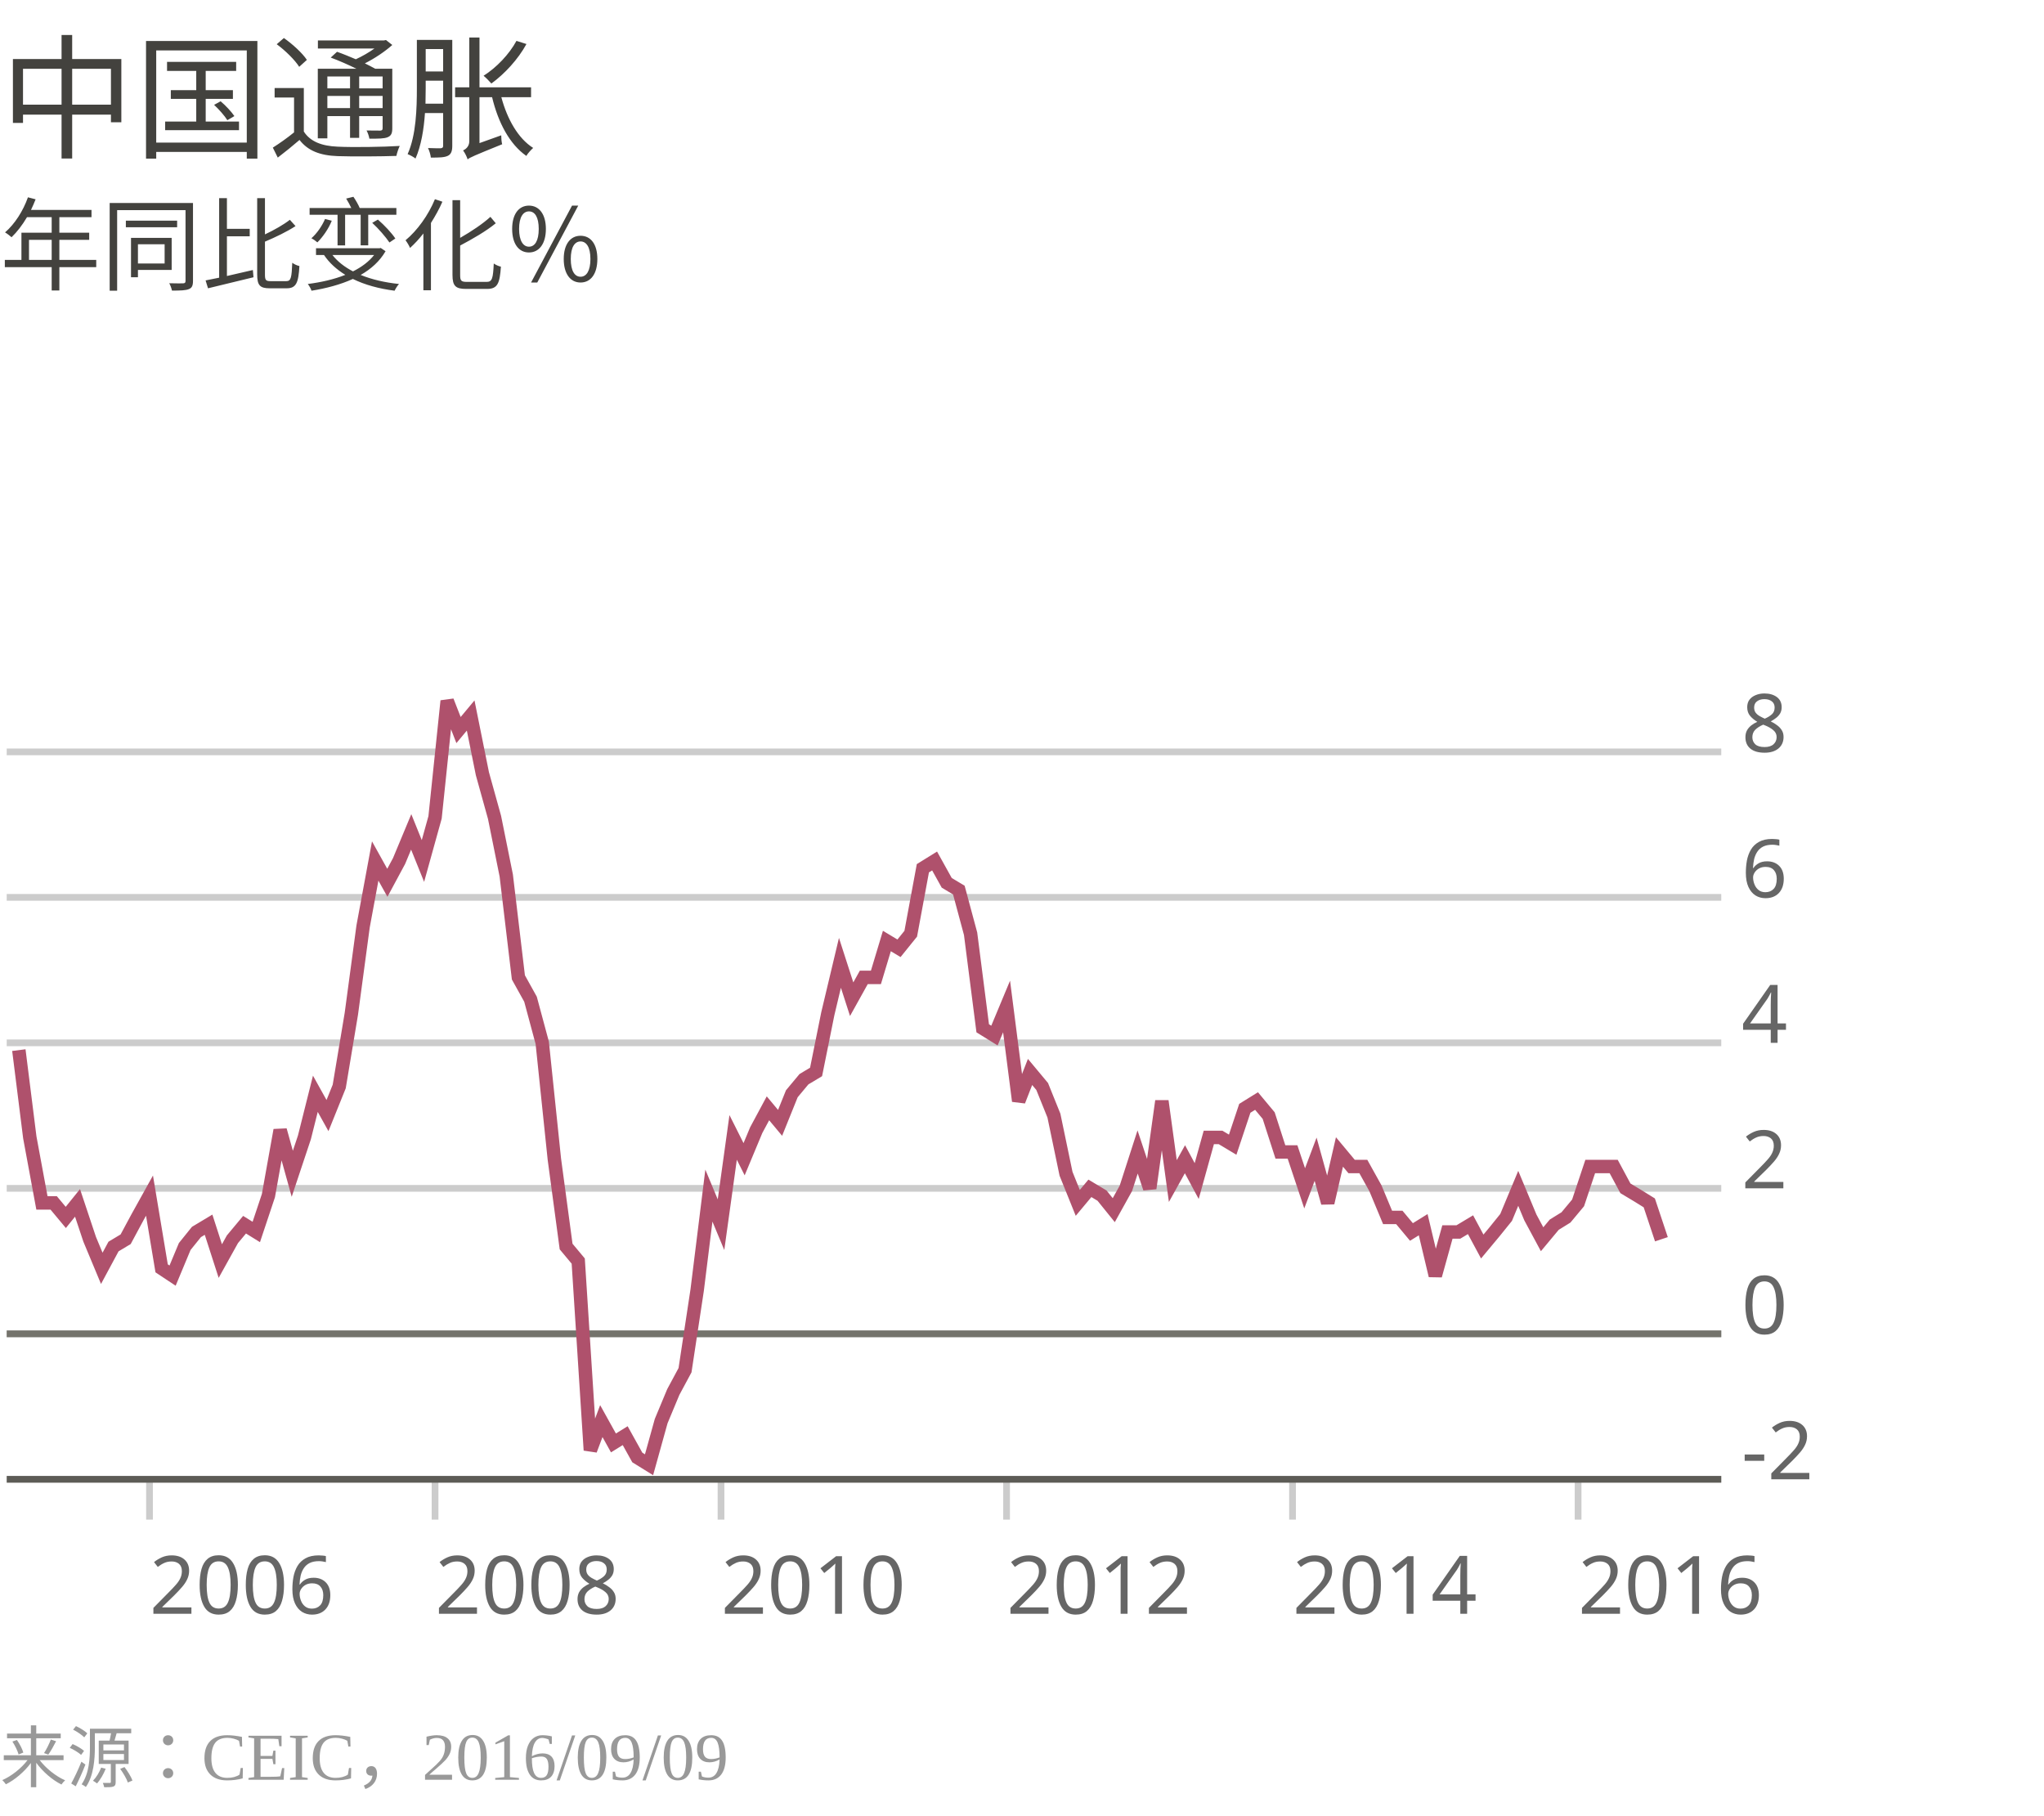
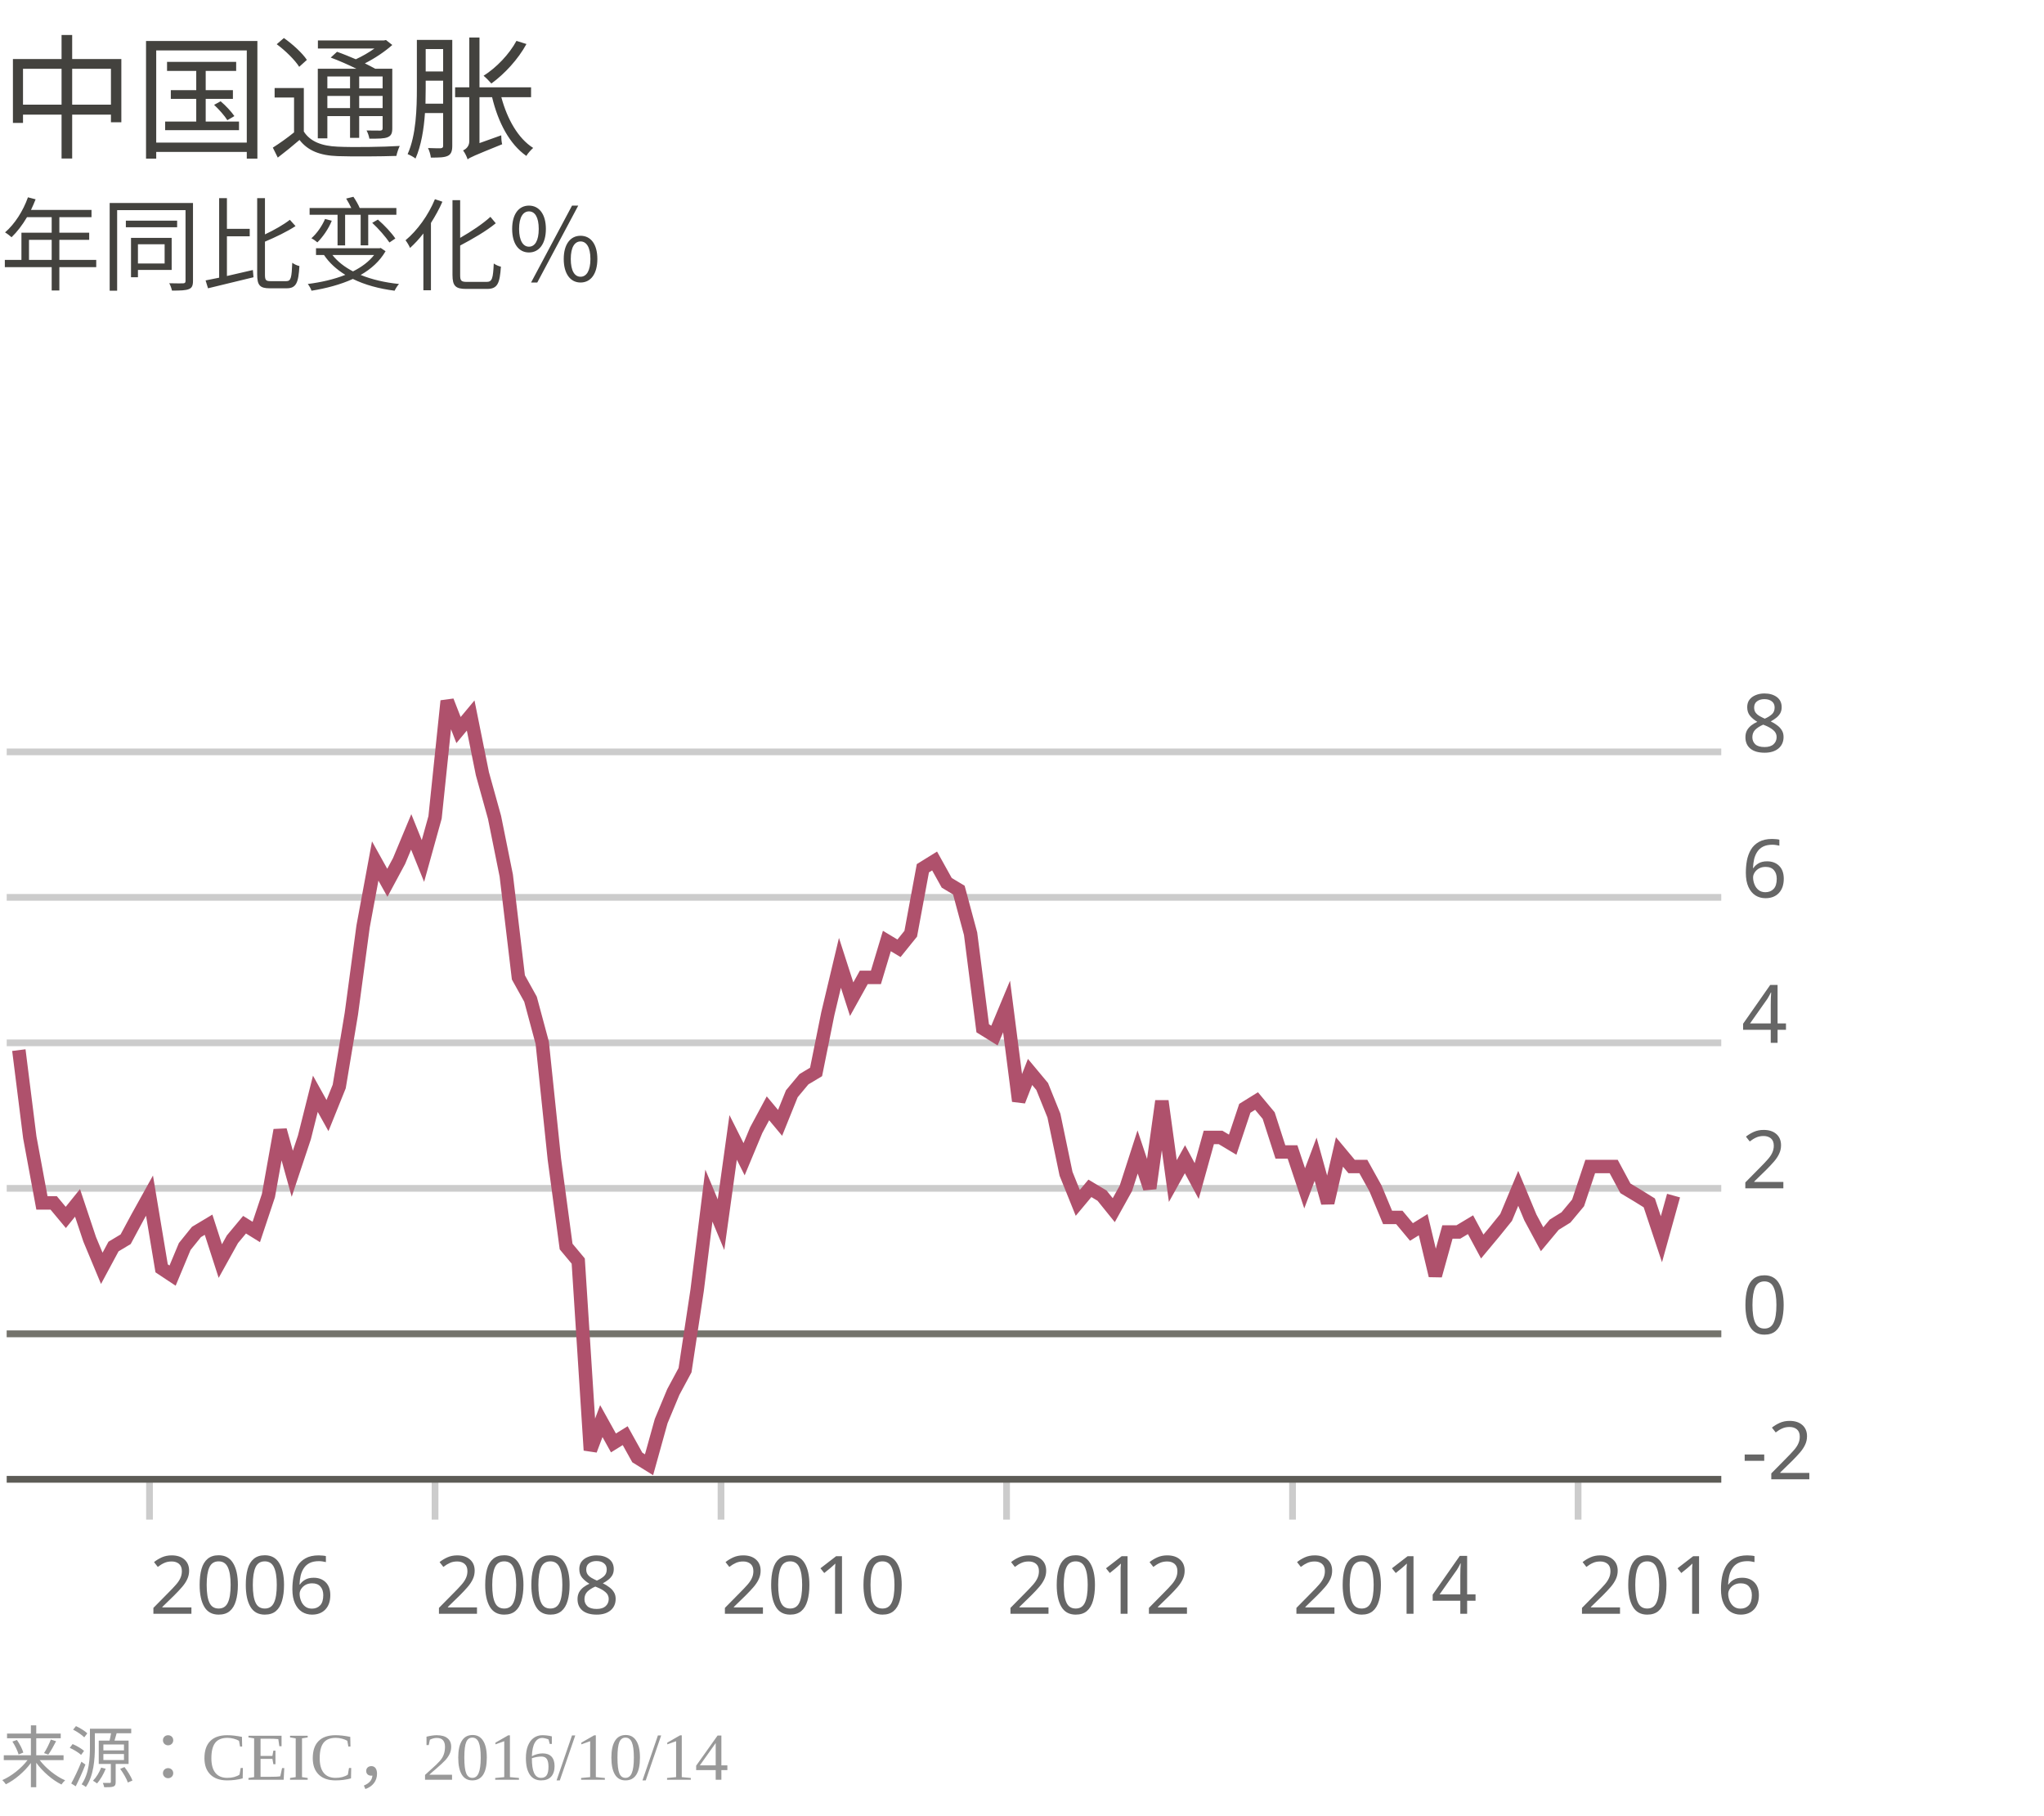
<svg xmlns="http://www.w3.org/2000/svg" viewBox="0 0 304 270">
  <text class="chart-title" fill="#43423e" font-size="20" y="22">中国通胀</text>
  <text class="chart-subtitle" fill="#43423e" font-size="15" y="42">年同比变化％</text>
-   <text class="chart-source" font-size="10" fill-opacity="0.4" y="265">来源：CEIC，2016/09/09</text>
+   <text class="chart-source" font-size="10" fill-opacity="0.4" y="265">来源：CEIC，2016/10/14</text>
  <g transform="translate(1,100)">
    <g transform="translate(0,120)" class="x axis">
      <g class="tick" style="" transform="translate(21.23546,0)">
        <line y2="6" x2="0" fill="none" stroke="#000" stroke-opacity="0.2" />
        <text dy="0" style="" y="20" x="0" font-family="MetricWeb,sans-serif" fill-opacity="0.6" font-size="12" text-anchor="start">2006</text>
      </g>
      <g class="tick" style="" transform="translate(63.70637,0)">
        <line y2="6" x2="0" fill="none" stroke="#000" stroke-opacity="0.2" />
        <text dy="0" style="" y="20" x="0" font-family="MetricWeb,sans-serif" fill-opacity="0.6" font-size="12" text-anchor="start">2008</text>
      </g>
      <g class="tick" style="" transform="translate(106.2355,0)">
        <line y2="6" x2="0" fill="none" stroke="#000" stroke-opacity="0.2" />
        <text dy="0" style="" y="20" x="0" font-family="MetricWeb,sans-serif" fill-opacity="0.6" font-size="12" text-anchor="start">2010</text>
      </g>
      <g class="tick" style="" transform="translate(148.7064,0)">
        <line y2="6" x2="0" fill="none" stroke="#000" stroke-opacity="0.2" />
        <text dy="0" style="" y="20" x="0" font-family="MetricWeb,sans-serif" fill-opacity="0.6" font-size="12" text-anchor="start">2012</text>
      </g>
      <g class="tick" style="" transform="translate(191.2355,0)">
        <line y2="6" x2="0" fill="none" stroke="#000" stroke-opacity="0.2" />
        <text dy="0" style="" y="20" x="0" font-family="MetricWeb,sans-serif" fill-opacity="0.6" font-size="12" text-anchor="start">2014</text>
      </g>
      <g class="tick" style="" transform="translate(233.7064,0)">
        <line y2="6" x2="0" fill="none" stroke="#000" stroke-opacity="0.2" />
        <text dy="0" style="" y="20" x="0" font-family="MetricWeb,sans-serif" fill-opacity="0.6" font-size="12" text-anchor="start">2016</text>
      </g>
      <path class="domain" d="M0,0V0H255V0" fill="none" stroke="#74736c" />
    </g>
    <g transform="translate(255,0)" class="y axis">
      <g class="tick" style="" transform="translate(0,120)">
        <line x2="-255" y2="0" fill="none" stroke="#000" stroke-opacity="0.2" />
        <text dy="0" style="text-anchor: start;" x="3" y="0" font-family="MetricWeb,sans-serif" fill-opacity="0.6" font-size="12">-2</text>
      </g>
      <g class="tick" style="" transform="translate(0,98.36364)">
        <line x2="-255" y2="0" fill="none" stroke="#000" stroke-opacity="0.2" />
        <text dy="0" style="text-anchor: start;" x="3" y="0" font-family="MetricWeb,sans-serif" fill-opacity="0.6" font-size="12">0</text>
      </g>
      <g class="tick" style="" transform="translate(0,76.72727)">
        <line x2="-255" y2="0" fill="none" stroke="#000" stroke-opacity="0.2" />
        <text dy="0" style="text-anchor: start;" x="3" y="0" font-family="MetricWeb,sans-serif" fill-opacity="0.6" font-size="12">2</text>
      </g>
      <g class="tick" style="" transform="translate(0,55.09091)">
        <line x2="-255" y2="0" fill="none" stroke="#000" stroke-opacity="0.2" />
        <text dy="0" style="text-anchor: start;" x="3" y="0" font-family="MetricWeb,sans-serif" fill-opacity="0.6" font-size="12">4</text>
      </g>
      <g class="tick" style="" transform="translate(0,33.45455)">
        <line x2="-255" y2="0" fill="none" stroke="#000" stroke-opacity="0.2" />
        <text dy="0" style="text-anchor: start;" x="3" y="0" font-family="MetricWeb,sans-serif" fill-opacity="0.6" font-size="12">6</text>
      </g>
      <g class="tick" style="" transform="translate(0,11.81818)">
        <line x2="-255" y2="0" fill="none" stroke="#000" stroke-opacity="0.2" />
        <text dy="0" style="text-anchor: start;" x="3" y="0" font-family="MetricWeb,sans-serif" fill-opacity="0.6" font-size="12">8</text>
      </g>
      <path class="domain" d="M-255,1H0V120H-255" fill="none" stroke="#000" stroke-opacity="0" />
      <line class="highlight-line" x1="0" x2="-255" y1="98.364" y2="98.364" fill="none" stroke="#74736c" />
    </g>
    <g>
-       <path d="M1.804,56.173L3.433,69.155L5.236,78.891L6.982,78.891L8.785,81.055L10.53,78.891L12.334,84.3L14.138,88.627L15.883,85.382L17.687,84.3L19.432,81.055L21.235,77.809L23.039,88.627L24.668,89.709L26.472,85.382L28.217,83.218L30.021,82.136L31.766,87.545L33.569,84.3L35.373,82.136L37.118,83.218L38.922,77.809L40.667,68.073L42.471,74.564L44.274,69.155L45.903,62.664L47.707,65.909L49.452,61.582L51.256,50.764L53.001,37.782L54.805,28.045L56.608,31.291L58.354,28.045L60.157,23.718L61.903,28.045L63.706,21.555L65.51,4.245L67.197,8.573L69.001,6.409L70.746,15.064L72.55,21.555L74.295,30.209L76.099,45.355L77.902,48.6L79.648,55.091L81.451,72.4L83.196,85.382L85,87.545L86.804,115.673L88.433,111.345L90.236,114.591L91.982,113.509L93.785,116.755L95.53,117.836L97.334,111.345L99.138,107.018L100.883,103.773L102.687,91.873L104.432,77.809L106.235,82.136L108.039,69.155L109.668,72.4L111.472,68.073L113.217,64.827L115.021,66.991L116.766,62.664L118.569,60.5L120.373,59.418L122.118,50.764L123.922,43.191L125.667,48.6L127.471,45.355L129.274,45.355L130.903,39.945L132.707,41.027L134.452,38.864L136.256,29.127L138.001,28.045L139.805,31.291L141.608,32.373L143.354,38.864L145.157,52.927L146.903,54.009L148.706,49.682L150.51,63.745L152.197,59.418L154.001,61.582L155.746,65.909L157.55,74.564L159.295,78.891L161.099,76.727L162.902,77.809L164.648,79.973L166.451,76.727L168.196,71.318L170,76.727L171.804,63.745L173.433,75.645L175.236,72.4L176.982,75.645L178.785,69.155L180.53,69.155L182.334,70.236L184.138,64.827L185.883,63.745L187.687,65.909L189.432,71.318L191.235,71.318L193.039,76.727L194.668,72.4L196.472,78.891L198.217,71.318L200.021,73.482L201.766,73.482L203.569,76.727L205.373,81.055L207.118,81.055L208.922,83.218L210.667,82.136L212.471,89.709L214.274,83.218L215.903,83.218L217.707,82.136L219.452,85.382L221.256,83.218L223.001,81.055L224.805,76.727L226.608,81.055L228.354,84.3L230.157,82.136L231.903,81.055L233.706,78.891L235.51,73.482L237.197,73.482L239.001,73.482L240.746,76.727L242.55,77.809L244.295,78.891L246.099,84.3" stroke-width="2" fill="none" stroke="#af516c" />
+       <path d="M1.804,56.173L3.433,69.155L5.236,78.891L6.982,78.891L8.785,81.055L10.53,78.891L12.334,84.3L14.138,88.627L15.883,85.382L17.687,84.3L19.432,81.055L21.235,77.809L23.039,88.627L24.668,89.709L26.472,85.382L28.217,83.218L30.021,82.136L31.766,87.545L33.569,84.3L35.373,82.136L37.118,83.218L38.922,77.809L40.667,68.073L42.471,74.564L44.274,69.155L45.903,62.664L47.707,65.909L49.452,61.582L51.256,50.764L53.001,37.782L54.805,28.045L56.608,31.291L58.354,28.045L60.157,23.718L61.903,28.045L63.706,21.555L65.51,4.245L67.197,8.573L69.001,6.409L70.746,15.064L72.55,21.555L74.295,30.209L76.099,45.355L77.902,48.6L79.648,55.091L81.451,72.4L83.196,85.382L85,87.545L86.804,115.673L88.433,111.345L90.236,114.591L91.982,113.509L93.785,116.755L95.53,117.836L97.334,111.345L99.138,107.018L100.883,103.773L102.687,91.873L104.432,77.809L106.235,82.136L108.039,69.155L109.668,72.4L111.472,68.073L113.217,64.827L115.021,66.991L116.766,62.664L118.569,60.5L120.373,59.418L122.118,50.764L123.922,43.191L125.667,48.6L127.471,45.355L129.274,45.355L130.903,39.945L132.707,41.027L134.452,38.864L136.256,29.127L138.001,28.045L139.805,31.291L141.608,32.373L143.354,38.864L145.157,52.927L146.903,54.009L148.706,49.682L150.51,63.745L152.197,59.418L154.001,61.582L155.746,65.909L157.55,74.564L159.295,78.891L161.099,76.727L162.902,77.809L164.648,79.973L166.451,76.727L168.196,71.318L170,76.727L171.804,63.745L173.433,75.645L175.236,72.4L176.982,75.645L178.785,69.155L180.53,69.155L182.334,70.236L184.138,64.827L185.883,63.745L187.687,65.909L189.432,71.318L191.235,71.318L193.039,76.727L194.668,72.4L196.472,78.891L198.217,71.318L200.021,73.482L201.766,73.482L203.569,76.727L205.373,81.055L207.118,81.055L208.922,83.218L210.667,82.136L212.471,89.709L214.274,83.218L215.903,83.218L217.707,82.136L219.452,85.382L221.256,83.218L223.001,81.055L224.805,76.727L226.608,81.055L228.354,84.3L230.157,82.136L231.903,81.055L233.706,78.891L235.51,73.482L237.197,73.482L239.001,73.482L240.746,76.727L242.55,77.809L244.295,78.891L246.099,84.3L247.902,77.809" stroke-width="2" fill="none" stroke="#af516c" />
    </g>
  </g>
</svg>
